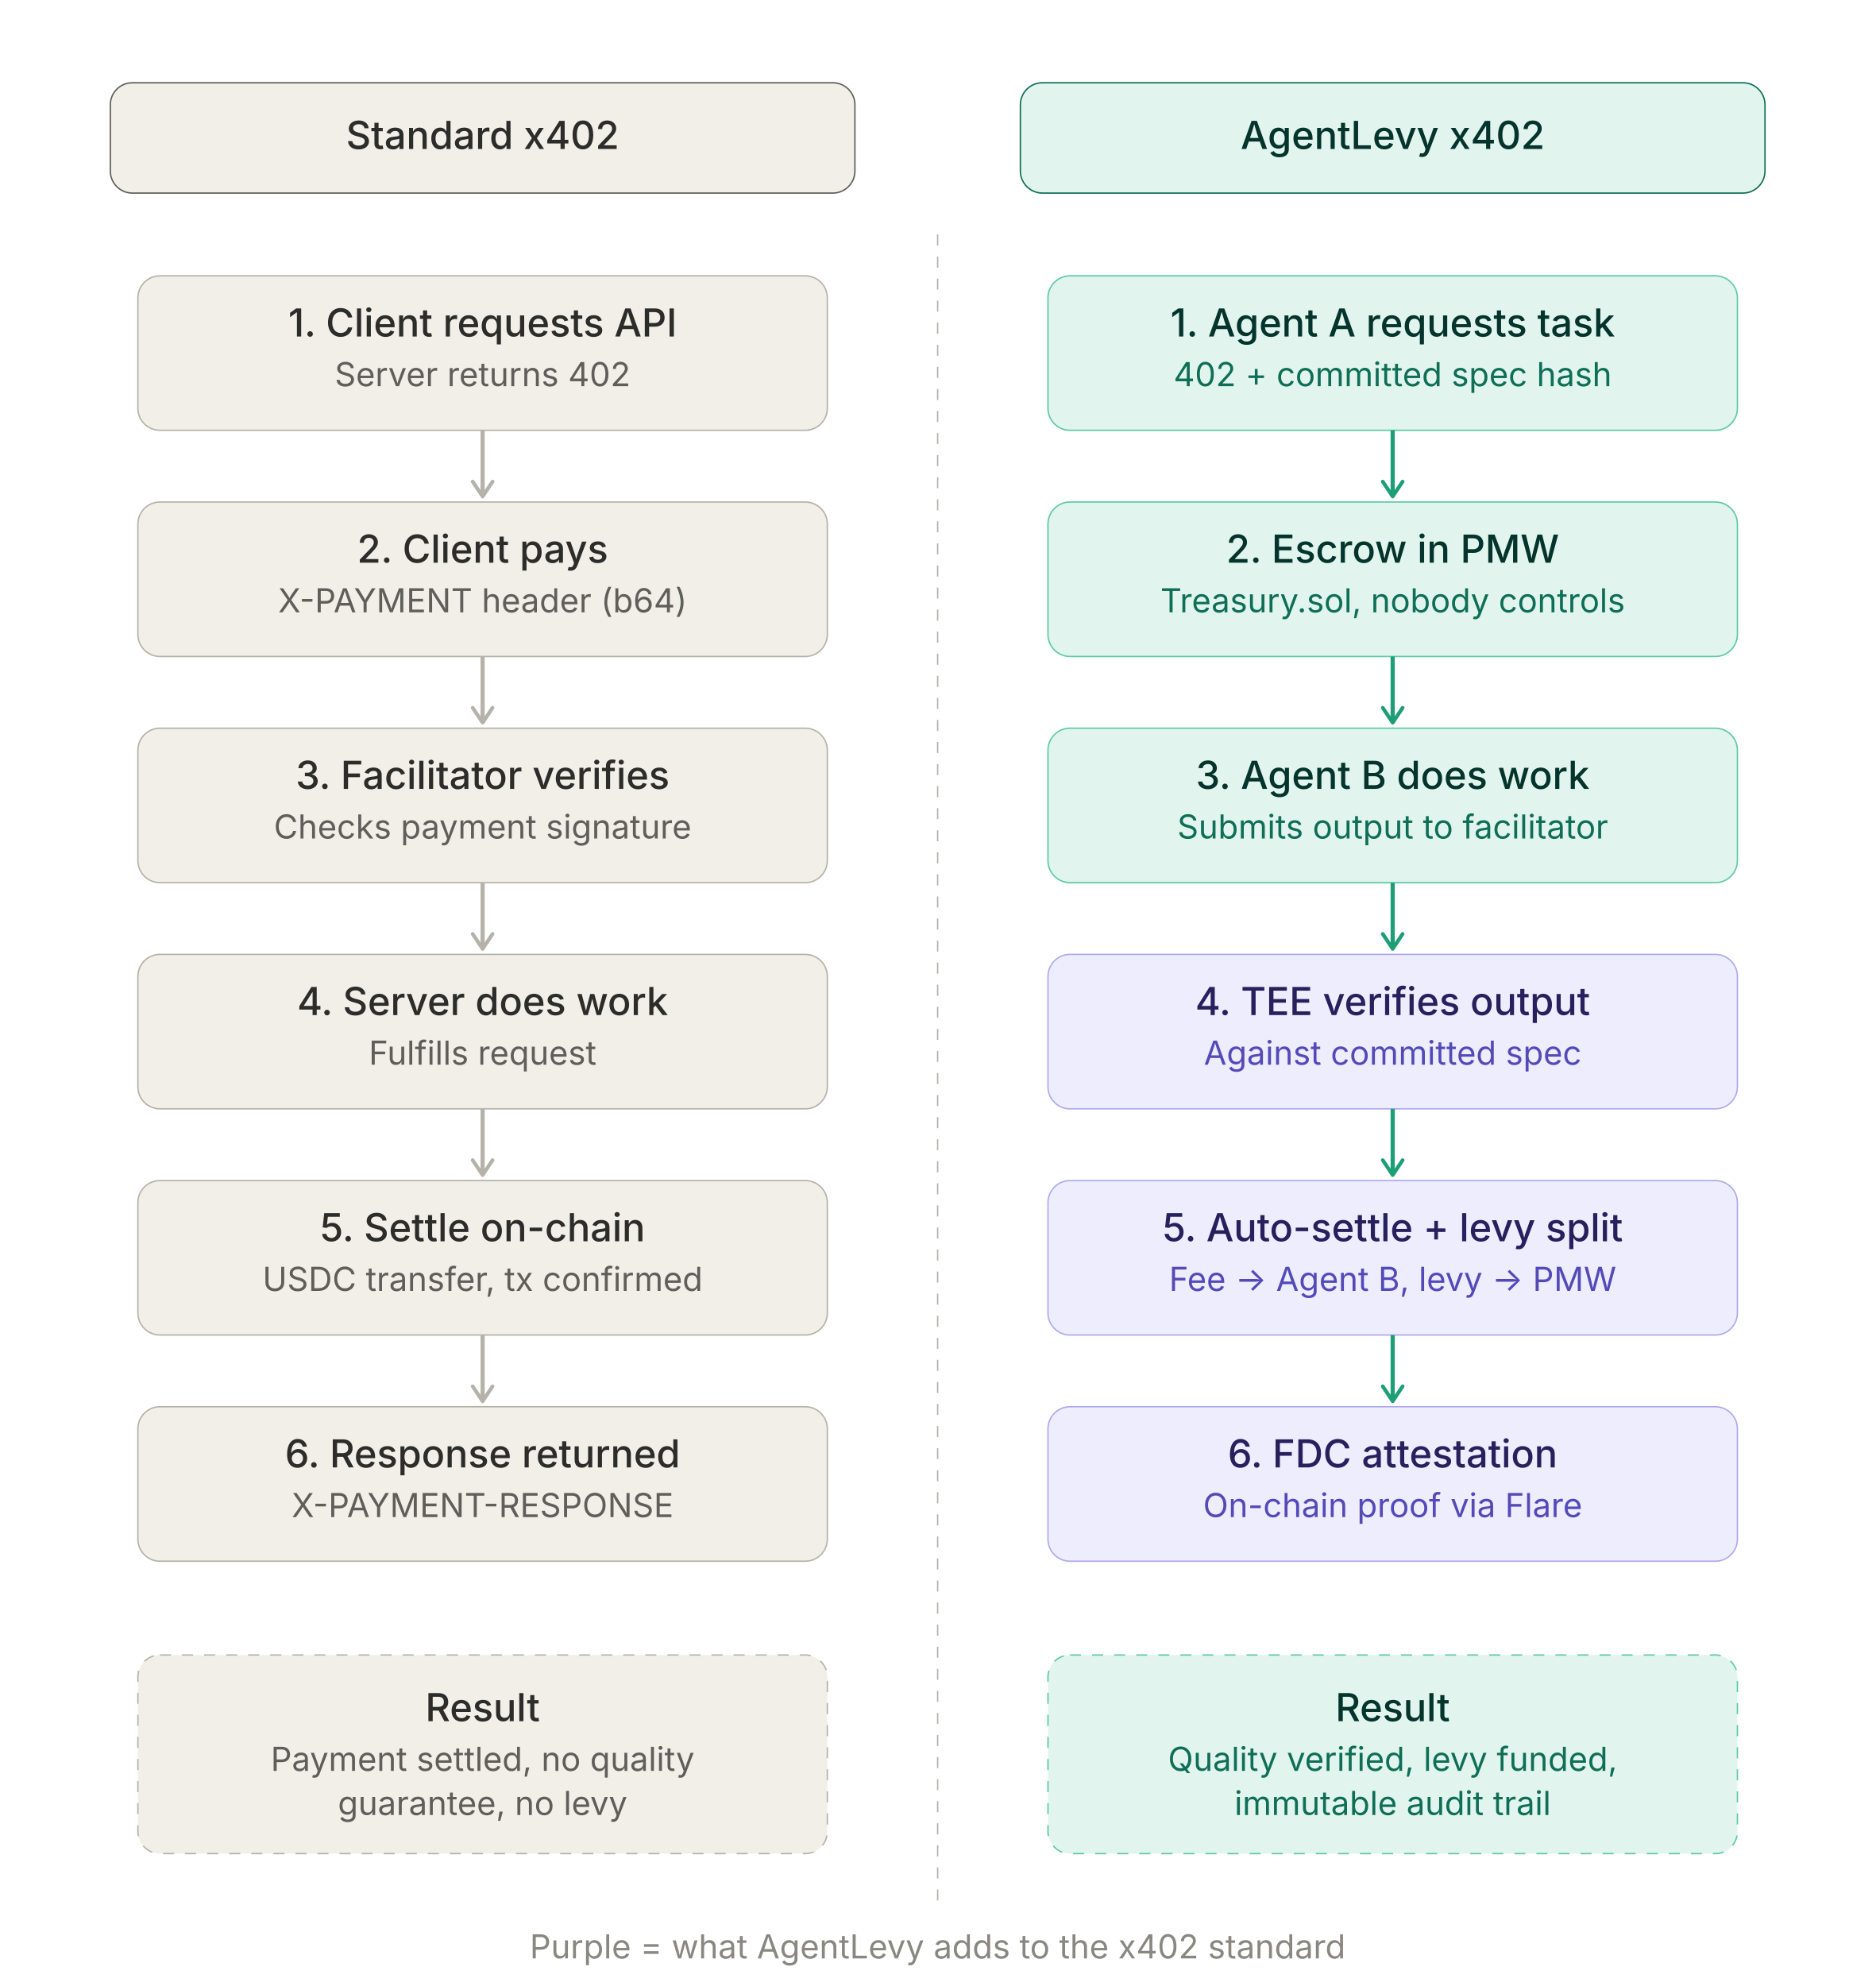
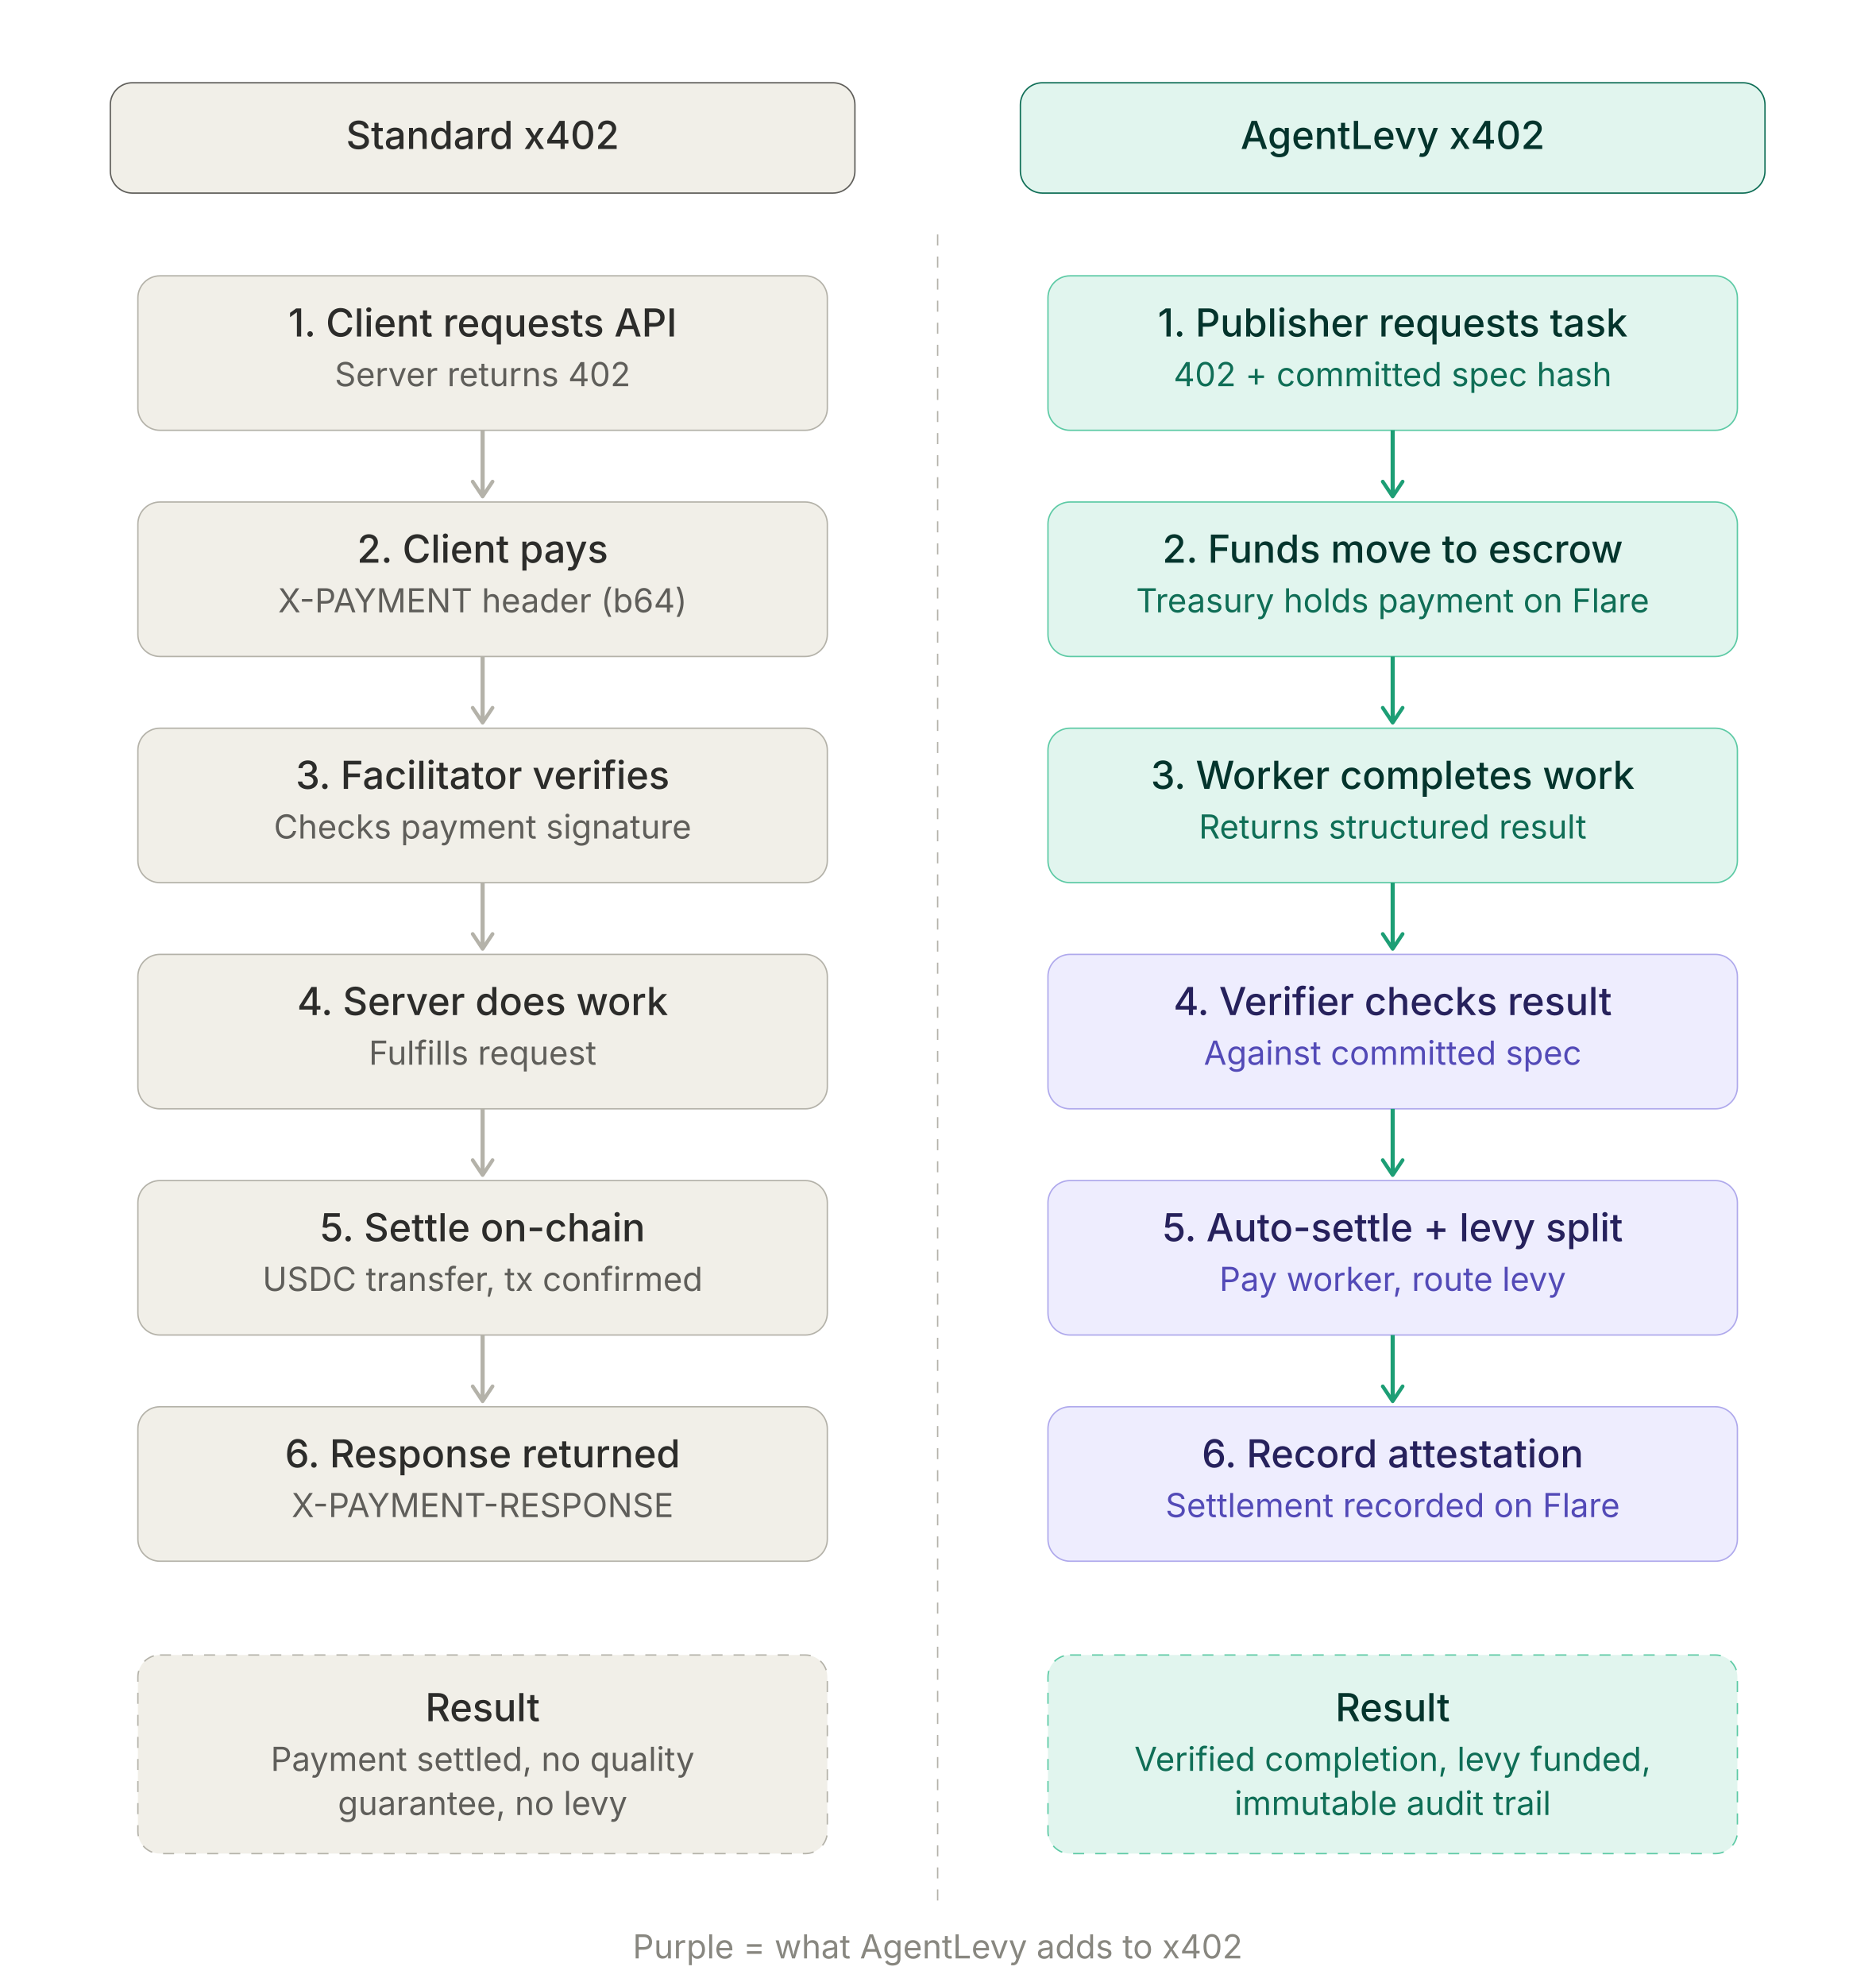
<svg xmlns="http://www.w3.org/2000/svg" width="100%" viewBox="0 0 680 720">
  <style>
  text { font-family: -apple-system, BlinkMacSystemFont, "Segoe UI", sans-serif; }
  .th { font-size: 14px; font-weight: 500; }
  .ts { font-size: 12px; font-weight: 400; }
  .header-gray rect { fill: #F1EFE8; stroke: #5F5E5A; }
  .header-gray text { fill: #2C2C2A; }
  .step-gray rect { fill: #F1EFE8; stroke: #B4B2A9; }
  .step-gray .th { fill: #2C2C2A; }
  .step-gray .ts { fill: #5F5E5A; }
  .header-teal rect { fill: #E1F5EE; stroke: #0F6E56; }
  .header-teal text { fill: #04342C; }
  .step-teal rect { fill: #E1F5EE; stroke: #5DCAA5; }
  .step-teal .th { fill: #04342C; }
  .step-teal .ts { fill: #0F6E56; }
  .step-purple rect { fill: #EEEDFE; stroke: #AFA9EC; }
  .step-purple .th { fill: #26215C; }
  .step-purple .ts { fill: #534AB7; }
  .arr { stroke: #B4B2A9; stroke-width: 1.5; }
  .arr-teal { stroke: #1D9E75; stroke-width: 1.5; }
  .divider { stroke: #B4B2A9; stroke-width: 0.5; stroke-dasharray: 4 4; }
  .dashed rect { stroke-dasharray: 4 4; }
  .note { font-size: 12px; fill: #888780; }
</style>
  <defs>
    <marker id="arrow" viewBox="0 0 10 10" refX="8" refY="5" markerWidth="6" markerHeight="6" orient="auto-start-reverse">
      <path d="M2 1L8 5L2 9" fill="none" stroke="context-stroke" stroke-width="1.5" stroke-linecap="round" stroke-linejoin="round" />
    </marker>
  </defs>
  <g class="header-gray">
    <rect x="40" y="30" width="270" height="40" rx="8" stroke-width="0.5" />
    <text class="th" x="175" y="54" text-anchor="middle">Standard x402</text>
  </g>
  <g class="header-teal">
    <rect x="370" y="30" width="270" height="40" rx="8" stroke-width="0.5" />
    <text class="th" x="505" y="54" text-anchor="middle">AgentLevy x402</text>
  </g>
  <g class="step-gray">
    <rect x="50" y="100" width="250" height="56" rx="8" stroke-width="0.5" />
    <text class="th" x="175" y="122" text-anchor="middle">1. Client requests API</text>
    <text class="ts" x="175" y="140" text-anchor="middle">Server returns 402</text>
  </g>
  <line x1="175" y1="156" x2="175" y2="180" class="arr" marker-end="url(#arrow)" />
  <g class="step-gray">
    <rect x="50" y="182" width="250" height="56" rx="8" stroke-width="0.5" />
    <text class="th" x="175" y="204" text-anchor="middle">2. Client pays</text>
    <text class="ts" x="175" y="222" text-anchor="middle">X-PAYMENT header (b64)</text>
  </g>
  <line x1="175" y1="238" x2="175" y2="262" class="arr" marker-end="url(#arrow)" />
  <g class="step-gray">
    <rect x="50" y="264" width="250" height="56" rx="8" stroke-width="0.5" />
    <text class="th" x="175" y="286" text-anchor="middle">3. Facilitator verifies</text>
    <text class="ts" x="175" y="304" text-anchor="middle">Checks payment signature</text>
  </g>
  <line x1="175" y1="320" x2="175" y2="344" class="arr" marker-end="url(#arrow)" />
  <g class="step-gray">
    <rect x="50" y="346" width="250" height="56" rx="8" stroke-width="0.5" />
    <text class="th" x="175" y="368" text-anchor="middle">4. Server does work</text>
    <text class="ts" x="175" y="386" text-anchor="middle">Fulfills request</text>
  </g>
  <line x1="175" y1="402" x2="175" y2="426" class="arr" marker-end="url(#arrow)" />
  <g class="step-gray">
    <rect x="50" y="428" width="250" height="56" rx="8" stroke-width="0.5" />
    <text class="th" x="175" y="450" text-anchor="middle">5. Settle on-chain</text>
    <text class="ts" x="175" y="468" text-anchor="middle">USDC transfer, tx confirmed</text>
  </g>
  <line x1="175" y1="484" x2="175" y2="508" class="arr" marker-end="url(#arrow)" />
  <g class="step-gray">
    <rect x="50" y="510" width="250" height="56" rx="8" stroke-width="0.5" />
    <text class="th" x="175" y="532" text-anchor="middle">6. Response returned</text>
    <text class="ts" x="175" y="550" text-anchor="middle">X-PAYMENT-RESPONSE</text>
  </g>
  <g class="step-gray dashed">
    <rect x="50" y="600" width="250" height="72" rx="8" stroke-width="0.5" />
    <text class="th" x="175" y="624" text-anchor="middle">Result</text>
    <text class="ts" x="175" y="642" text-anchor="middle">Payment settled, no quality</text>
    <text class="ts" x="175" y="658" text-anchor="middle">guarantee, no levy</text>
  </g>
  <g class="step-teal">
    <rect x="380" y="100" width="250" height="56" rx="8" stroke-width="0.5" />
-     <text class="th" x="505" y="122" text-anchor="middle">1. Agent A requests task</text>
+     <text class="th" x="505" y="122" text-anchor="middle">1. Publisher requests task</text>
    <text class="ts" x="505" y="140" text-anchor="middle">402 + committed spec hash</text>
  </g>
  <line x1="505" y1="156" x2="505" y2="180" class="arr-teal" marker-end="url(#arrow)" />
  <g class="step-teal">
    <rect x="380" y="182" width="250" height="56" rx="8" stroke-width="0.5" />
-     <text class="th" x="505" y="204" text-anchor="middle">2. Escrow in PMW</text>
-     <text class="ts" x="505" y="222" text-anchor="middle">Treasury.sol, nobody controls</text>
+     <text class="th" x="505" y="204" text-anchor="middle">2. Funds move to escrow</text>
+     <text class="ts" x="505" y="222" text-anchor="middle">Treasury holds payment on Flare</text>
  </g>
  <line x1="505" y1="238" x2="505" y2="262" class="arr-teal" marker-end="url(#arrow)" />
  <g class="step-teal">
    <rect x="380" y="264" width="250" height="56" rx="8" stroke-width="0.5" />
-     <text class="th" x="505" y="286" text-anchor="middle">3. Agent B does work</text>
-     <text class="ts" x="505" y="304" text-anchor="middle">Submits output to facilitator</text>
+     <text class="th" x="505" y="286" text-anchor="middle">3. Worker completes work</text>
+     <text class="ts" x="505" y="304" text-anchor="middle">Returns structured result</text>
  </g>
  <line x1="505" y1="320" x2="505" y2="344" class="arr-teal" marker-end="url(#arrow)" />
  <g class="step-purple">
    <rect x="380" y="346" width="250" height="56" rx="8" stroke-width="0.5" />
-     <text class="th" x="505" y="368" text-anchor="middle">4. TEE verifies output</text>
+     <text class="th" x="505" y="368" text-anchor="middle">4. Verifier checks result</text>
    <text class="ts" x="505" y="386" text-anchor="middle">Against committed spec</text>
  </g>
  <line x1="505" y1="402" x2="505" y2="426" class="arr-teal" marker-end="url(#arrow)" />
  <g class="step-purple">
    <rect x="380" y="428" width="250" height="56" rx="8" stroke-width="0.5" />
    <text class="th" x="505" y="450" text-anchor="middle">5. Auto-settle + levy split</text>
-     <text class="ts" x="505" y="468" text-anchor="middle">Fee → Agent B, levy → PMW</text>
+     <text class="ts" x="505" y="468" text-anchor="middle">Pay worker, route levy</text>
  </g>
  <line x1="505" y1="484" x2="505" y2="508" class="arr-teal" marker-end="url(#arrow)" />
  <g class="step-purple">
    <rect x="380" y="510" width="250" height="56" rx="8" stroke-width="0.5" />
-     <text class="th" x="505" y="532" text-anchor="middle">6. FDC attestation</text>
-     <text class="ts" x="505" y="550" text-anchor="middle">On-chain proof via Flare</text>
+     <text class="th" x="505" y="532" text-anchor="middle">6. Record attestation</text>
+     <text class="ts" x="505" y="550" text-anchor="middle">Settlement recorded on Flare</text>
  </g>
  <g class="step-teal dashed">
    <rect x="380" y="600" width="250" height="72" rx="8" stroke-width="0.5" />
    <text class="th" x="505" y="624" text-anchor="middle">Result</text>
-     <text class="ts" x="505" y="642" text-anchor="middle">Quality verified, levy funded,</text>
+     <text class="ts" x="505" y="642" text-anchor="middle">Verified completion, levy funded,</text>
    <text class="ts" x="505" y="658" text-anchor="middle">immutable audit trail</text>
  </g>
  <line x1="340" y1="85" x2="340" y2="690" class="divider" />
-   <text class="note" x="340" y="710" text-anchor="middle">Purple = what AgentLevy adds to the x402 standard</text>
+   <text class="note" x="340" y="710" text-anchor="middle">Purple = what AgentLevy adds to x402</text>
</svg>
